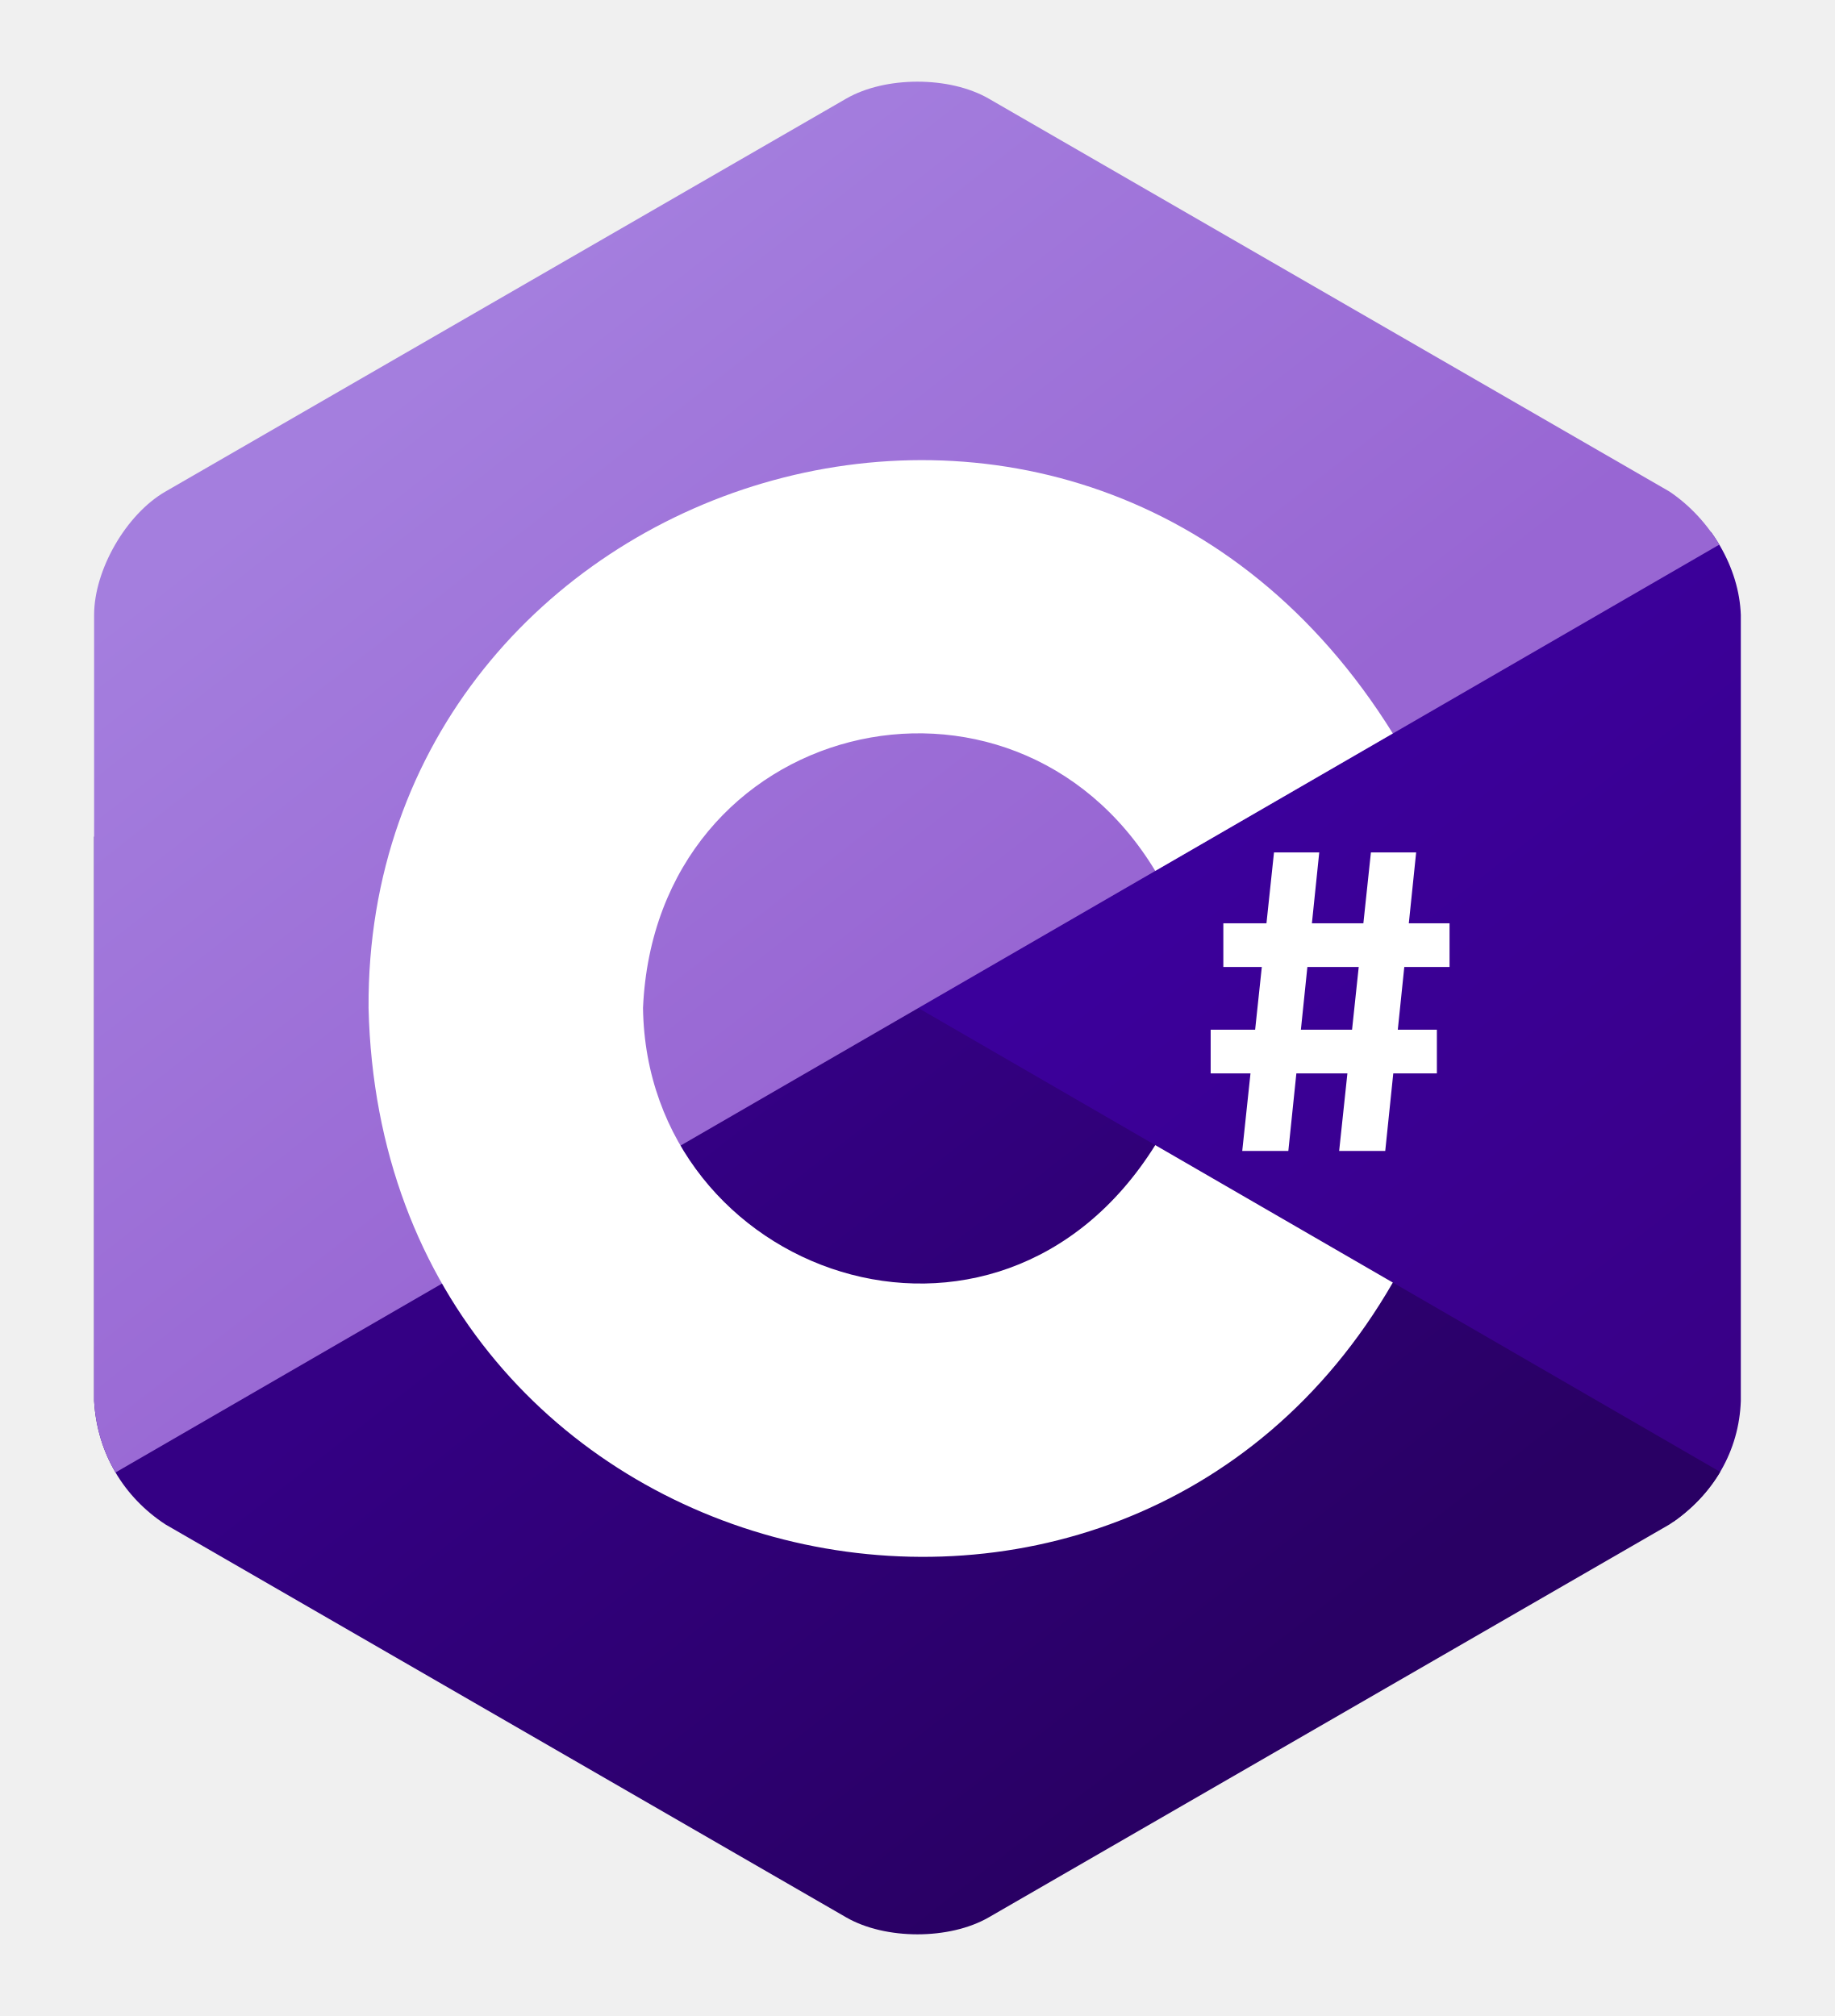
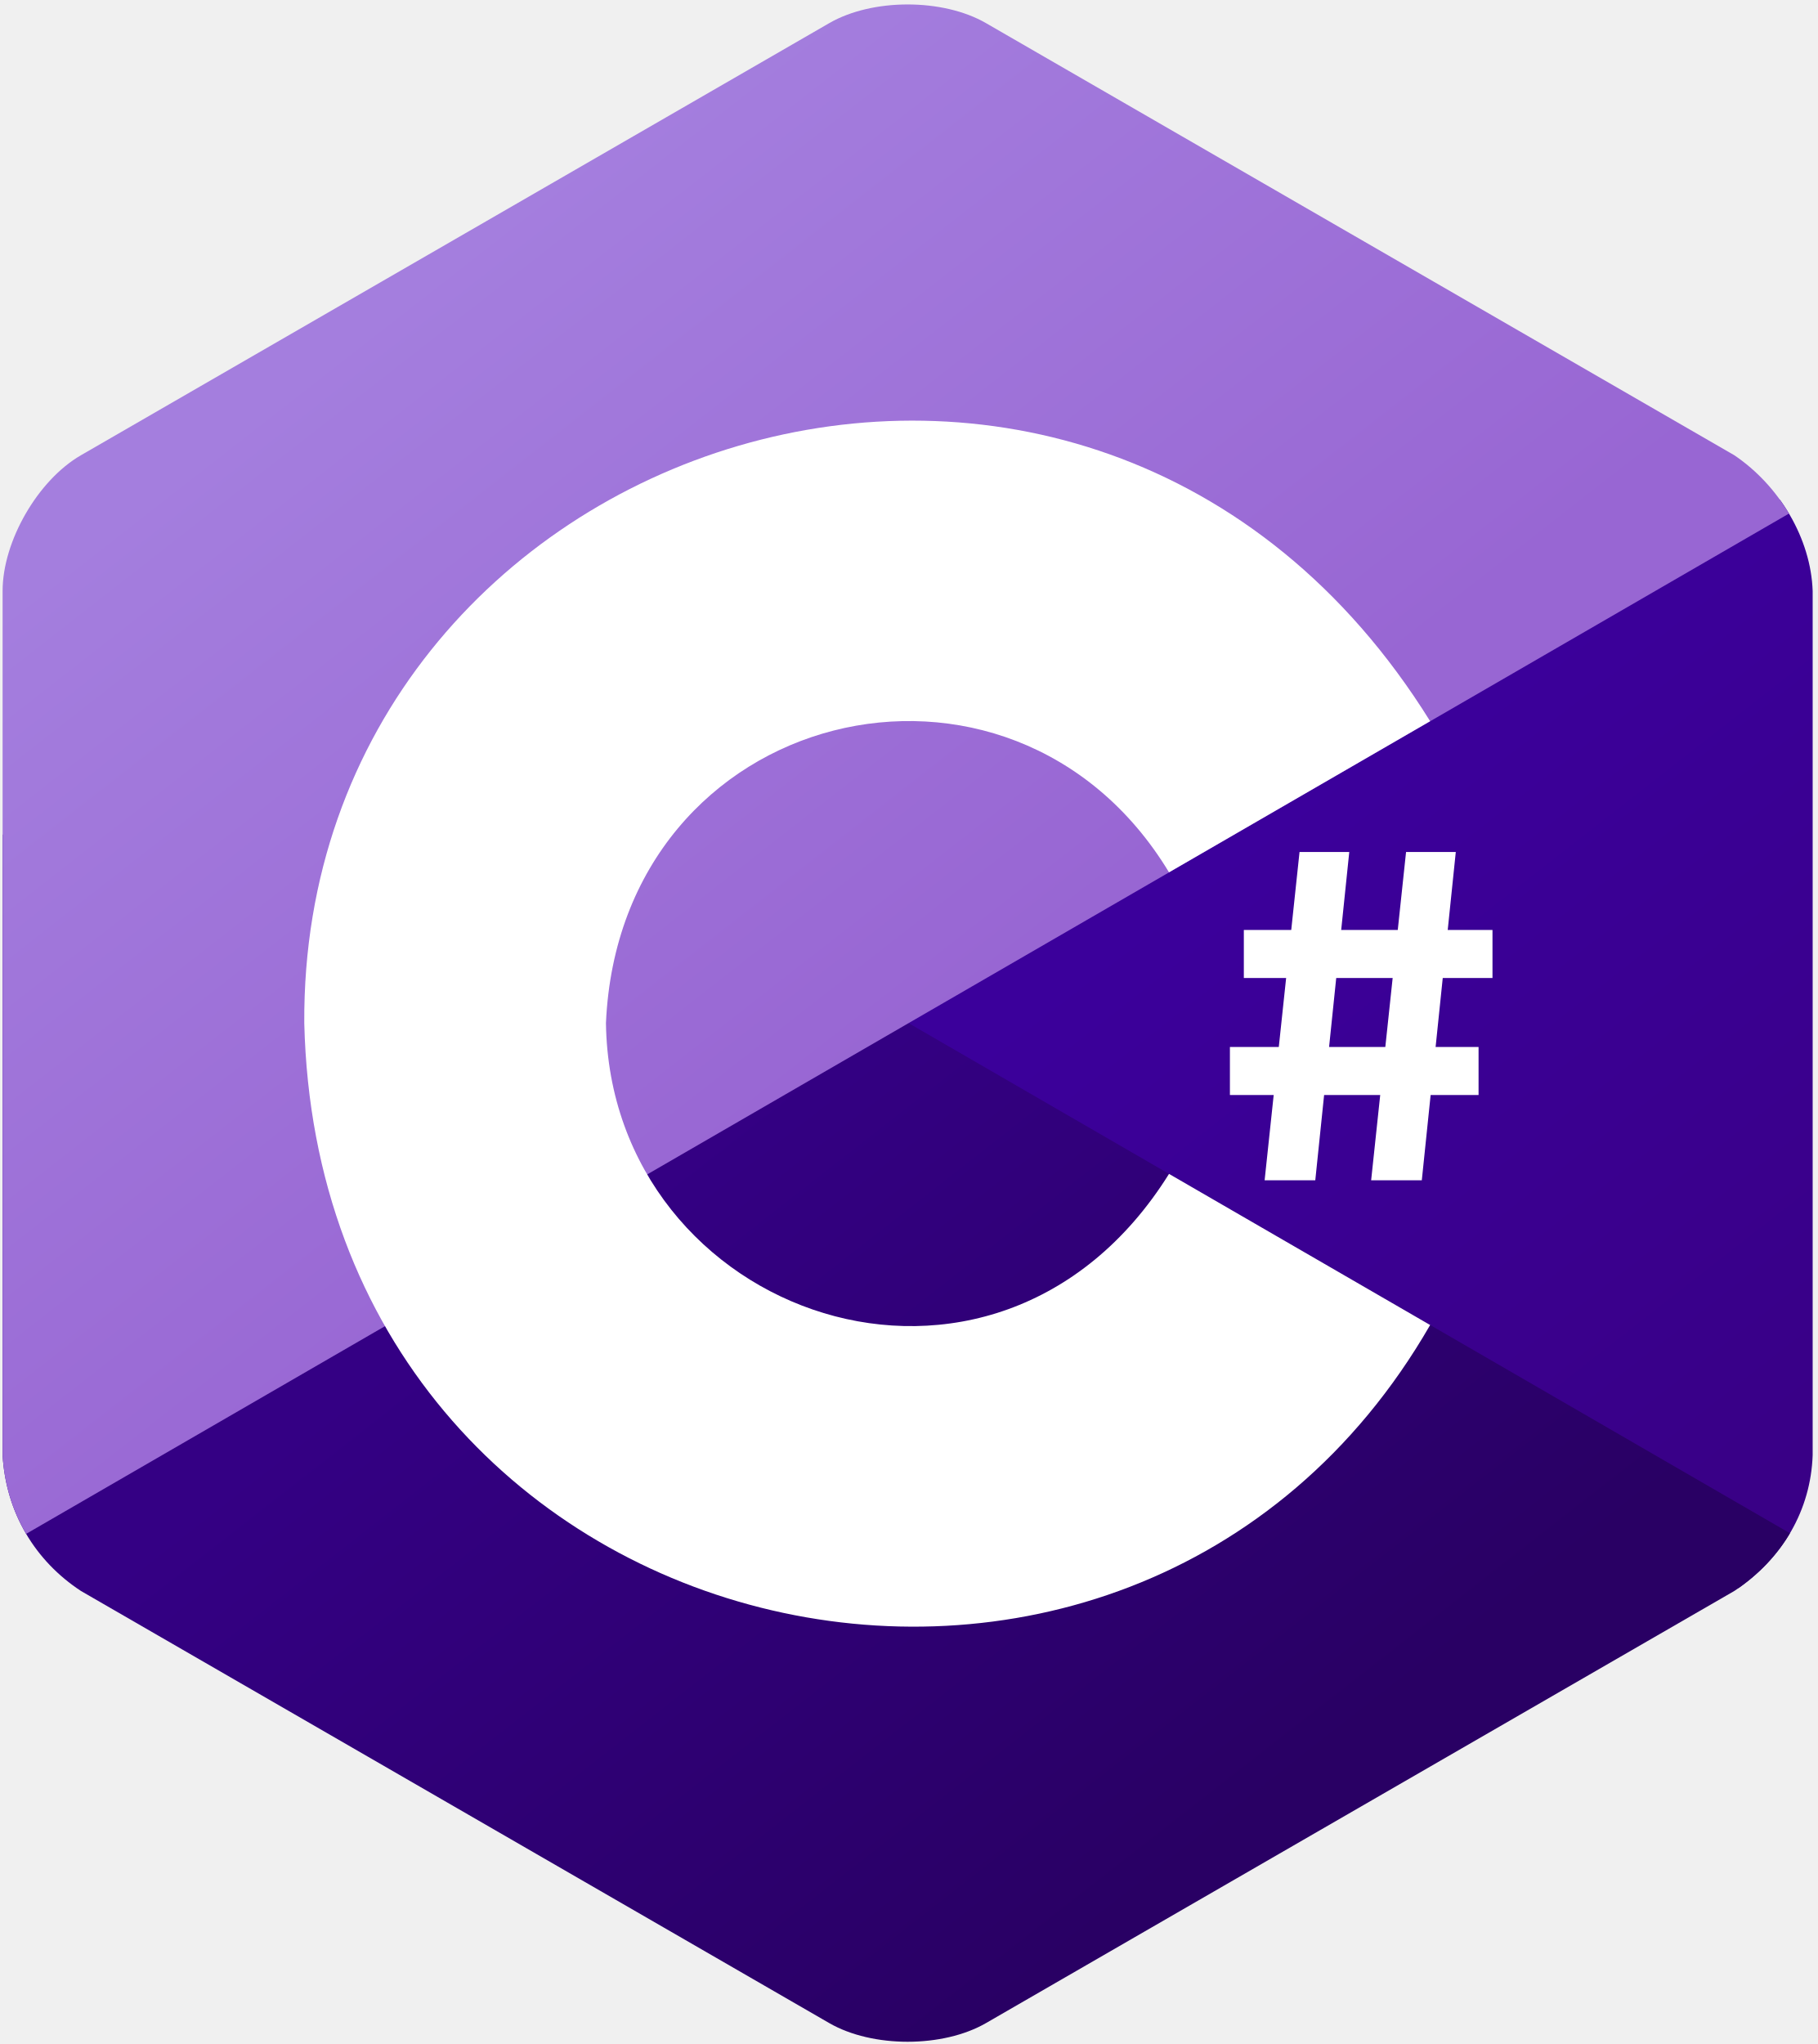
- <svg xmlns="http://www.w3.org/2000/svg" version="1.1" width="455" height="500" viewBox="-26 -20 507 552" xml:space="preserve">
-   <defs>
+ <svg xmlns="http://www.w3.org/2000/svg" version="1.1" width="410" height="461" viewBox="-26 -20 456.857 508.944" xml:space="preserve" id="svg40">
+   <defs id="defs20">
    <clipPath id="hexagon">
-       <path d="M435.279,113.284L247.191,4.692c-10.835-6.257-28.567-6.257-39.402,0L19.701,113.284     C8.865,119.539,0,134.896,0,147.408v217.185c0.843,14.571,8.286,26.639,19.701,34.123l188.088,108.592     c10.835,6.257,28.567,6.257,39.402,0l188.088-108.592c12.248-8.146,19.219-20.408,19.701-34.123V147.408     C454.54,134.243,446.657,120.965,435.279,113.284z" />
+       <path d="M 435.279,113.284 247.191,4.692 c -10.835,-6.257 -28.567,-6.257 -39.402,0 L 19.701,113.284 C 8.865,119.539 0,134.896 0,147.408 v 217.185 c 0.843,14.571 8.286,26.639 19.701,34.123 l 188.088,108.592 c 10.835,6.257 28.567,6.257 39.402,0 L 435.279,398.716 c 12.248,-8.146 19.219,-20.408 19.701,-34.123 V 147.408 c -0.44,-13.165 -8.323,-26.443 -19.701,-34.124 z" id="path2" />
    </clipPath>
    <linearGradient id="top" gradientUnits="userSpaceOnUse" x1="121.095" y1="55.807" x2="261.772" y2="235.867">
-       <stop offset="0" style="stop-color: #A47EDE" />
-       <stop offset="1" style="stop-color: #9866D3" />
+       <stop offset="0" style="stop-color: #A47EDE" id="stop5" />
+       <stop offset="1" style="stop-color: #9866D3" id="stop7" />
    </linearGradient>
    <linearGradient id="centre" gradientUnits="userSpaceOnUse" x1="314.175" y1="207.291" x2="443.464" y2="372.773">
-       <stop offset="0" style="stop-color: #3B009B" />
-       <stop offset="1" style="stop-color: #390086" />
+       <stop offset="0" style="stop-color: #3B009B" id="stop10" />
+       <stop offset="1" style="stop-color: #390086" id="stop12" />
    </linearGradient>
    <linearGradient id="bottom" gradientUnits="userSpaceOnUse" x1="115.288" y1="326.163" x2="252.74" y2="502.094">
-       <stop offset="0" style="stop-color: #340084" />
-       <stop offset="1" style="stop-color: #290064" />
+       <stop offset="0" style="stop-color: #340084" id="stop15" />
+       <stop offset="1" style="stop-color: #290064" id="stop17" />
    </linearGradient>
  </defs>
-   <g clip-path="url(#hexagon)">
-     <rect fill="url(#centre)" x="222.588" y="124.487" width="267.464" height="273.493" />
-     <polygon fill="url(#bottom)" points="490.052,407.802 145.845,208.63 -29.911,208.63 -29.911,538.353 490.052,538.353" />
-     <polygon fill="url(#top)" points="-29.911,405.093 490.052,104.208 490.052,-14.513 -29.911,-14.513" />
-   </g>
-   <path id="c" fill="#fff" d="M75.83,256.001c-0.891-148.089,197.459-213.479,282.996-75.878l-65.635,37.98   c-39.622-65.534-138.001-42.101-141.532,37.897c1.06,73.729,97.754,107.978,141.536,37.893l65.635,37.979   C283.448,462.735,79.632,415.653,75.83,256.001z" />
-   <g id="sharp" aria-label="♯" data-name="♯">
-     <polygon fill="#fff" points="326,213 338.5,213 329.959,295.5 317.224,295.5" />
-     <polygon fill="#fff" points="352.776,213 365.276,213 356.735,295.5 344,295.5" />
-     <rect fill="#fff" x="312" y="232.592" width="62.5" height="12.072" />
-     <rect fill="#fff" x="308.5" y="262" width="62.5" height="12.072" />
+   <g id="g897" transform="translate(-25.34734,-21.24985)">
+     <g clip-path="url(#hexagon)" id="g28">
+       <rect fill="url(#centre)" x="222.588" y="124.487" width="267.464" height="273.493" id="rect22" style="fill:url(#centre)" />
+       <polygon fill="url(#bottom)" points="490.052,538.353 490.052,407.802 145.845,208.63 -29.911,208.63 -29.911,538.353 " id="polygon24" style="fill:url(#bottom)" />
+       <polygon fill="url(#top)" points="-29.911,405.093 490.052,104.208 490.052,-14.513 -29.911,-14.513 " id="polygon26" style="fill:url(#top)" />
+     </g>
+     <g id="g883">
+       <path id="c" fill="#ffffff" d="M 75.83,256.001 C 74.939,107.912 273.289,42.522 358.826,180.123 l -65.635,37.98 C 253.569,152.569 155.19,176.002 151.659,256 c 1.06,73.729 97.754,107.978 141.536,37.893 l 65.635,37.979 c -75.382,130.863 -279.198,83.781 -283,-75.871 z" />
+       <g id="g874">
+         <g id="sharp" aria-label="♯" data-name="♯">
+           <polygon fill="#ffffff" points="326,213 338.5,213 329.959,295.5 317.224,295.5 " id="polygon31" />
+           <polygon fill="#ffffff" points="352.776,213 365.276,213 356.735,295.5 344,295.5 " id="polygon33" />
+           <rect fill="#ffffff" x="312" y="232.592" width="62.5" height="12.072" id="rect35" />
+           <rect fill="#ffffff" x="308.5" y="262" width="62.5" height="12.072" id="rect37" />
+         </g>
+       </g>
+     </g>
  </g>
</svg>
